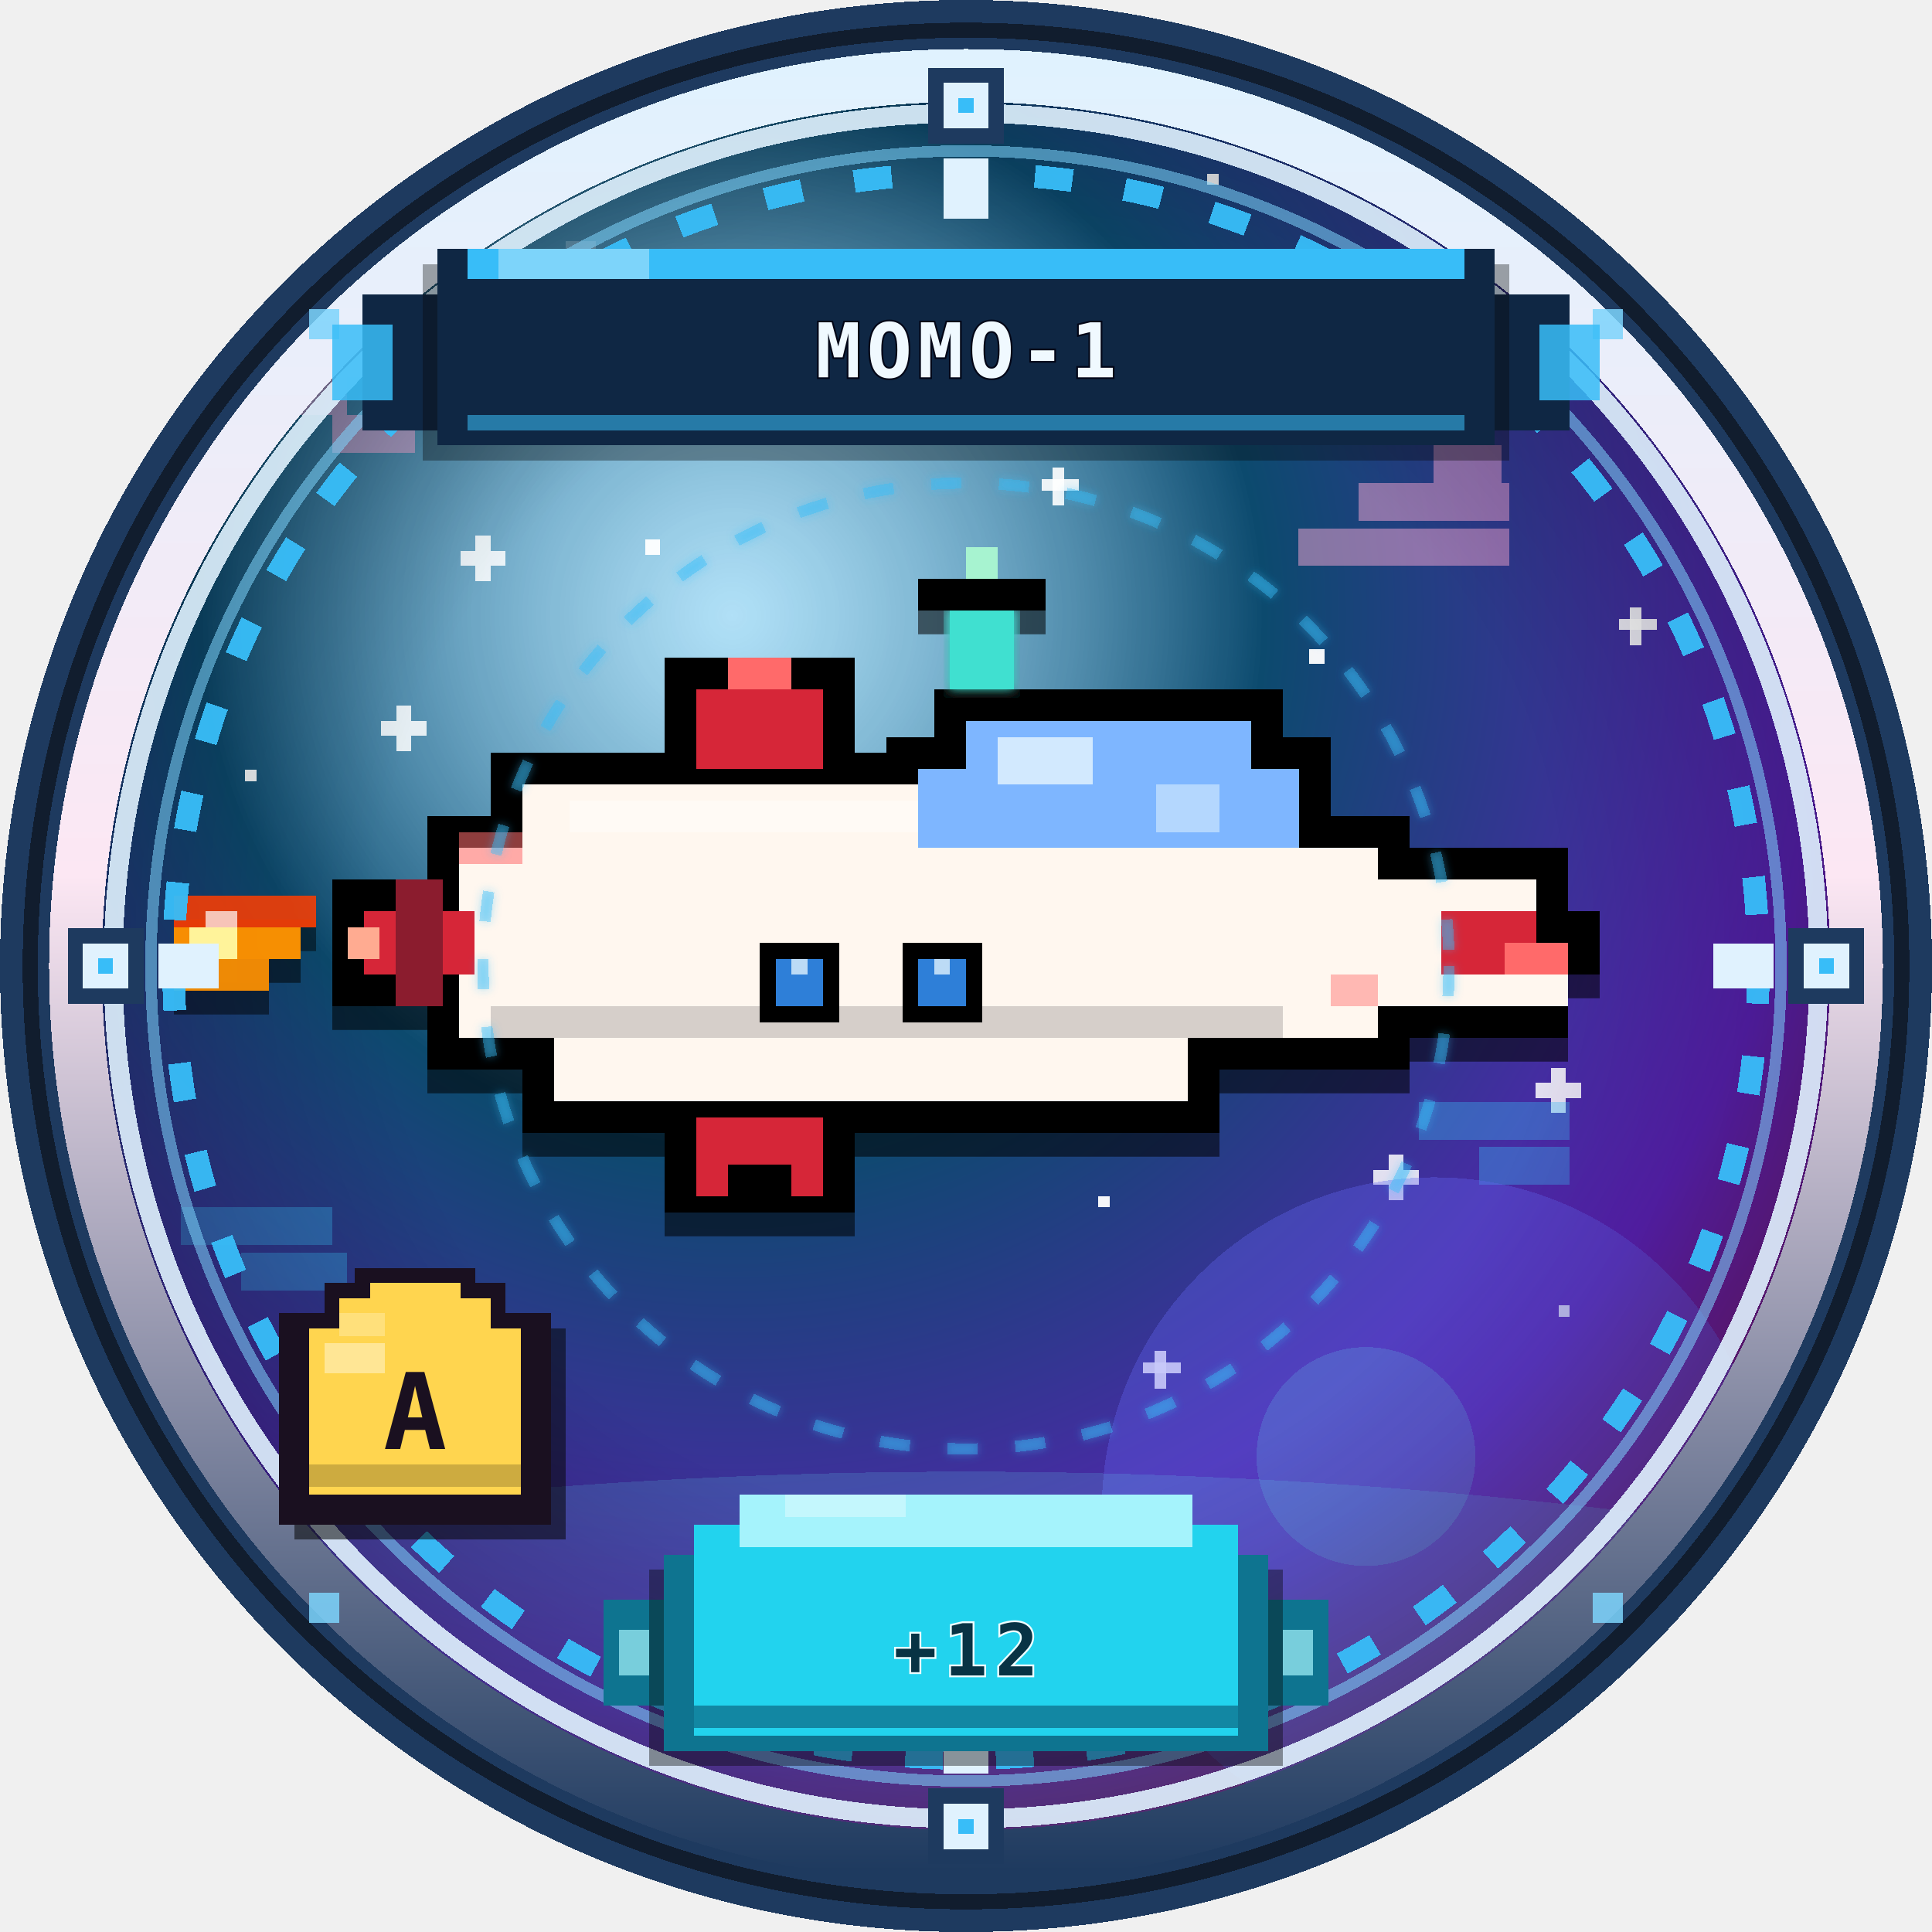
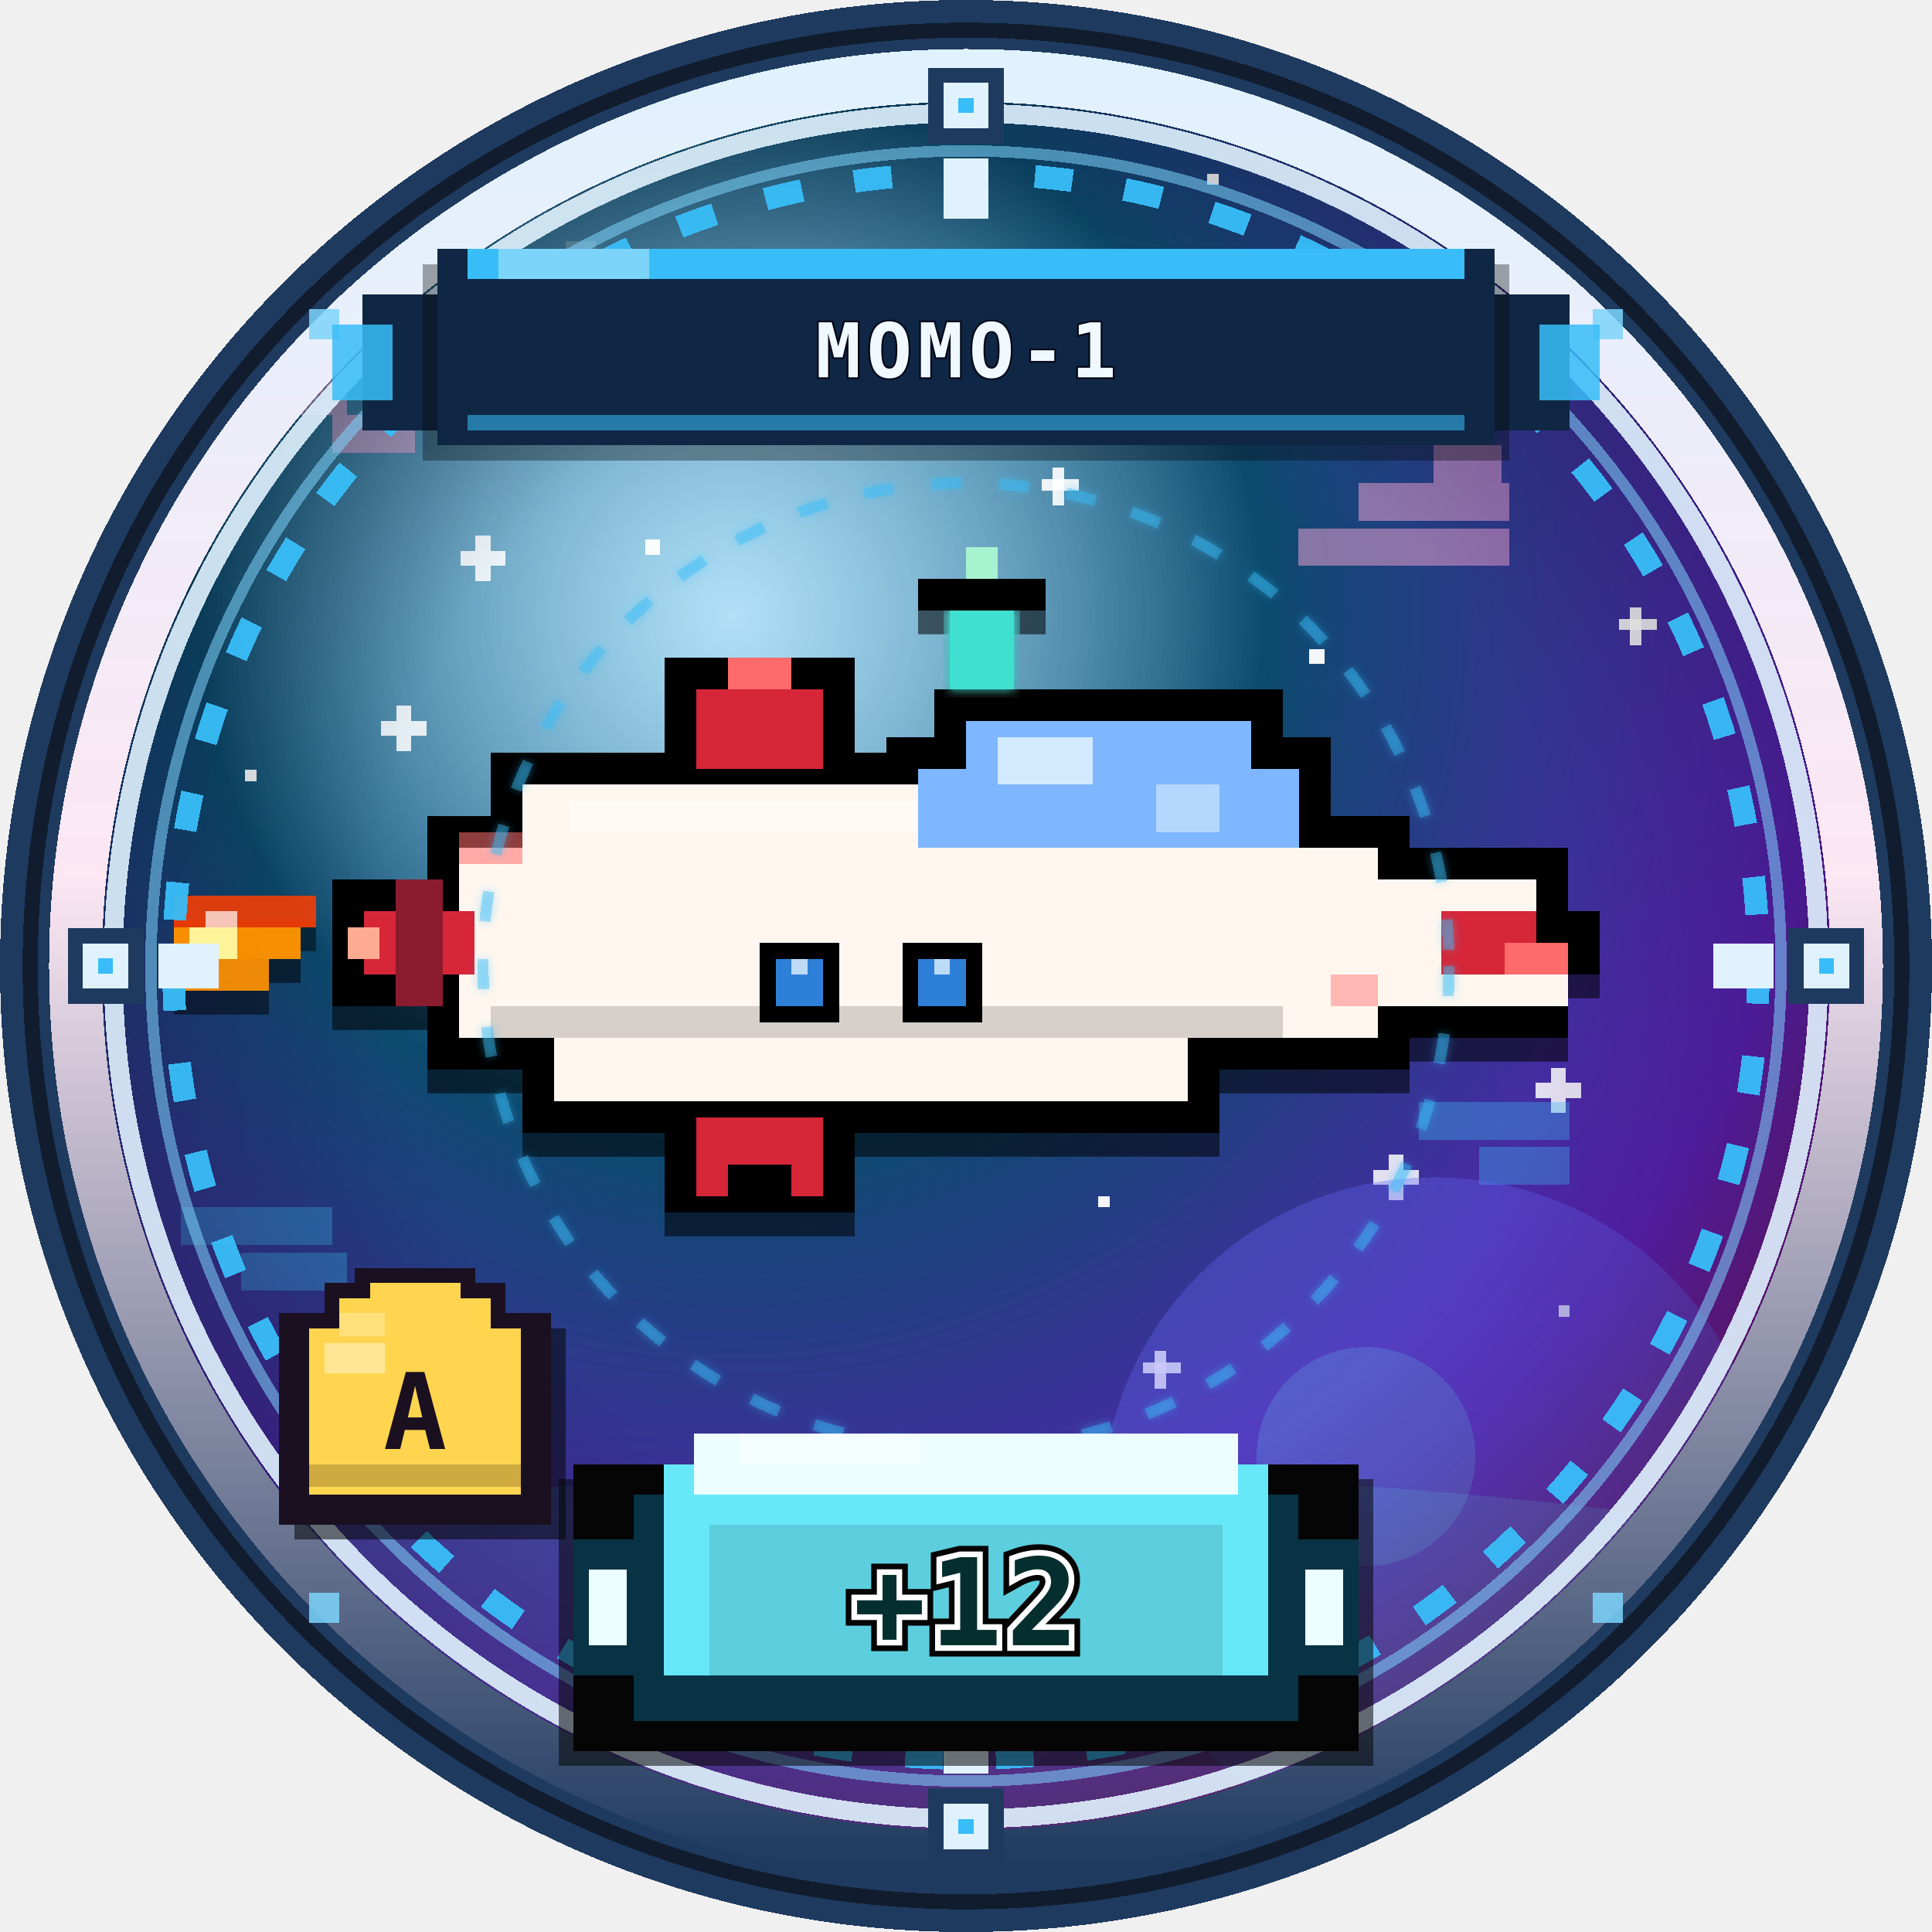
<svg xmlns="http://www.w3.org/2000/svg" viewBox="0 0 512 512" class="w-full h-full" shape-rendering="crispEdges">
  <defs>
    <radialGradient id="bg_badge_0" cx="38%" cy="32%" r="78%">
      <stop offset="0%" stop-color="#7dd3fc" stop-opacity="0.55" />
      <stop offset="35%" stop-color="#0c4a6e" />
      <stop offset="72%" stop-color="#5b21b6" />
      <stop offset="100%" stop-color="#9d174d" />
    </radialGradient>
    <linearGradient id="hull_badge_0" x1="0%" y1="0%" x2="100%" y2="0%">
      <stop offset="0%" stop-color="#e0e0e0" />
      <stop offset="50%" stop-color="#ffffff" />
      <stop offset="100%" stop-color="#d0d0d0" />
    </linearGradient>
    <linearGradient id="frame_badge_0" x1="0%" y1="0%" x2="100%" y2="100%">
      <stop offset="0%" stop-color="#e0f2fe" />
      <stop offset="50%" stop-color="#fce7f3" />
      <stop offset="100%" stop-color="#fef9c3" />
    </linearGradient>
    <linearGradient id="rim_badge_0" x1="0%" y1="0%" x2="0%" y2="100%">
      <stop offset="0%" stop-color="#e0f2fe" />
      <stop offset="45%" stop-color="#fce7f3" />
      <stop offset="100%" stop-color="#1e3a5f" />
    </linearGradient>
    <radialGradient id="vignette_badge_0" cx="50%" cy="48%" r="55%">
      <stop offset="55%" stop-color="#000000" stop-opacity="0" />
      <stop offset="100%" stop-color="#000000" stop-opacity="0.42" />
    </radialGradient>
    <filter id="shadow_badge_0" x="-50%" y="-50%" width="200%" height="200%">
      <feDropShadow dx="0" dy="6" stdDeviation="0" flood-color="#000" flood-opacity="0.55" />
    </filter>
    <filter id="glow_badge_0">
      <feGaussianBlur stdDeviation="1.2" result="blur" />
      <feComposite in="SourceGraphic" in2="blur" operator="over" />
    </filter>
    <filter id="text_glow_badge_0" x="-50%" y="-50%" width="200%" height="200%">
      <feGaussianBlur stdDeviation="2" result="blur" />
      <feMerge>
        <feMergeNode in="blur" />
        <feMergeNode in="SourceGraphic" />
      </feMerge>
    </filter>
    <clipPath id="clip_badge_0">
      <circle cx="256" cy="256" r="236" />
    </clipPath>
  </defs>
  <g clip-path="url(#clip_badge_0)">
    <rect width="512" height="512" fill="url(#bg_badge_0)" />
    <g fill="#ffffff" shape-rendering="crispEdges">
      <rect x="320" y="46" width="3" height="3" fill-opacity="0.95" />
      <rect x="368" y="306" width="4" height="4" fill-opacity="0.85" />
      <rect x="364" y="310" width="12" height="4" fill-opacity="0.85" />
      <rect x="368" y="314" width="4" height="4" fill-opacity="0.85" />
      <rect x="65" y="204" width="3" height="3" fill-opacity="0.95" />
      <rect x="258" y="46" width="4" height="4" fill-opacity="0.95" />
      <rect x="276" y="127" width="10" height="3" fill-opacity="0.9" />
      <rect x="279" y="124" width="3" height="10" fill-opacity="0.9" />
      <rect x="402" y="38" width="4" height="4" fill-opacity="0.85" />
      <rect x="398" y="42" width="12" height="4" fill-opacity="0.85" />
      <rect x="402" y="46" width="4" height="4" fill-opacity="0.85" />
      <rect x="347" y="172" width="4" height="4" fill-opacity="0.95" />
      <rect x="180" y="73" width="4" height="4" fill-opacity="0.95" />
      <rect x="303" y="361" width="10" height="3" fill-opacity="0.9" />
      <rect x="306" y="358" width="3" height="10" fill-opacity="0.9" />
      <rect x="272" y="425" width="4" height="4" fill-opacity="0.95" />
      <rect x="411" y="283" width="4" height="4" fill-opacity="0.85" />
      <rect x="407" y="287" width="12" height="4" fill-opacity="0.85" />
      <rect x="411" y="291" width="4" height="4" fill-opacity="0.85" />
      <rect x="291" y="317" width="3" height="3" fill-opacity="0.95" />
      <rect x="159" y="67" width="3" height="3" fill-opacity="0.95" />
      <rect x="153" y="290" width="3" height="3" fill-opacity="0.95" />
      <rect x="126" y="142" width="4" height="4" fill-opacity="0.85" />
      <rect x="122" y="146" width="12" height="4" fill-opacity="0.85" />
      <rect x="126" y="150" width="4" height="4" fill-opacity="0.85" />
      <rect x="324" y="279" width="4" height="4" fill-opacity="0.95" />
      <rect x="105" y="187" width="4" height="4" fill-opacity="0.85" />
      <rect x="101" y="191" width="12" height="4" fill-opacity="0.85" />
      <rect x="105" y="195" width="4" height="4" fill-opacity="0.85" />
      <rect x="320" y="261" width="10" height="3" fill-opacity="0.9" />
      <rect x="323" y="258" width="3" height="10" fill-opacity="0.9" />
      <rect x="413" y="346" width="3" height="3" fill-opacity="0.95" />
      <rect x="171" y="143" width="4" height="4" fill-opacity="0.95" />
      <rect x="429" y="164" width="10" height="3" fill-opacity="0.9" />
      <rect x="432" y="161" width="3" height="10" fill-opacity="0.9" />
    </g>
    <g opacity="0.5" shape-rendering="crispEdges">
      <g fill="#f9a8d4">
        <rect x="56" y="100" width="36" height="10" />
        <rect x="72" y="90" width="44" height="10" />
        <rect x="88" y="110" width="22" height="10" />
        <rect x="360" y="128" width="40" height="10" />
        <rect x="344" y="140" width="56" height="10" />
        <rect x="380" y="118" width="18" height="10" />
      </g>
      <g fill="#38bdf8" opacity="0.7">
        <rect x="48" y="320" width="40" height="10" />
        <rect x="64" y="332" width="28" height="10" />
        <rect x="376" y="292" width="40" height="10" />
        <rect x="392" y="304" width="24" height="10" />
      </g>
      <g fill="url(#frame_badge_0)" opacity="0.45">
        <rect x="150" y="64" width="8" height="8" />
        <rect x="348" y="84" width="8" height="8" />
        <rect x="120" y="250" width="8" height="8" />
        <rect x="300" y="230" width="8" height="8" />
        <rect x="200" y="300" width="6" height="6" />
      </g>
    </g>
    <circle cx="380" cy="400" r="88" fill="#6366f1" fill-opacity="0.35" />
    <circle cx="362" cy="386" r="29" fill="#67e8f9" fill-opacity="0.18" />
    <path d="M-40 420 Q256 360 552 420 V520 H-40 Z" fill="#67e8f9" fill-opacity="0.16" />
    <rect width="512" height="512" fill="url(#vignette_badge_0)" />
  </g>
  <g transform="translate(256, 252) scale(1.05)" filter="url(#shadow_badge_0)">
    <g transform="translate(20, -2)" shape-rendering="crispEdges">
      <rect x="-140" y="-48" width="200" height="16" fill="#050505" />
      <rect x="-156" y="-32" width="248" height="64" fill="#050505" />
      <rect x="-132" y="32" width="176" height="16" fill="#050505" />
      <rect x="92" y="-24" width="40" height="48" fill="#050505" />
      <rect x="124" y="-8" width="16" height="16" fill="#050505" />
      <rect x="-180" y="-16" width="28" height="32" fill="#050505" />
      <rect x="-96" y="-72" width="48" height="28" fill="#050505" />
      <rect x="-96" y="40" width="48" height="28" fill="#050505" />
      <rect x="-28" y="-64" width="88" height="20" fill="#050505" />
      <rect x="-40" y="-52" width="112" height="28" fill="#050505" />
      <rect x="-132" y="-40" width="184" height="16" fill="#fff7ef" />
      <rect x="-148" y="-24" width="232" height="48" fill="#fff7ef" />
      <rect x="-124" y="24" width="160" height="16" fill="#fff7ef" />
      <rect x="84" y="-16" width="40" height="32" fill="#fff7ef" />
      <rect x="116" y="0" width="16" height="16" fill="#fff7ef" />
      <rect x="-140" y="16" width="200" height="8" fill="#1a1a22" opacity="0.18" />
      <rect x="-120" y="-36" width="140" height="8" fill="#ffffff" opacity="0.35" />
      <rect x="-88" y="-64" width="32" height="20" fill="#d62839" />
      <rect x="-80" y="-72" width="16" height="8" fill="#ff6b6b" />
      <rect x="-88" y="44" width="32" height="20" fill="#d62839" />
      <rect x="-80" y="56" width="16" height="8" fill="#050505" />
      <rect x="100" y="-8" width="24" height="16" fill="#d62839" />
      <rect x="116" y="0" width="16" height="8" fill="#ff6b6b" />
      <rect x="-172" y="-8" width="28" height="16" fill="#d62839" />
      <rect x="-164" y="-16" width="12" height="32" fill="#8b1e2d" />
      <rect x="-176" y="-4" width="8" height="8" fill="#ffab91" />
      <rect x="-20" y="-56" width="72" height="16" fill="#7eb6ff" />
      <rect x="-32" y="-44" width="96" height="20" fill="#7eb6ff" />
      <rect x="-12" y="-52" width="24" height="12" fill="#e0f2fe" opacity="0.85" />
      <rect x="28" y="-40" width="16" height="12" fill="#e0f2fe" opacity="0.55" />
      <rect x="-72" y="0" width="20" height="20" fill="#050505" />
      <rect x="-68" y="4" width="12" height="12" fill="#2f7fd8" />
      <rect x="-64" y="4" width="4" height="4" fill="#e0f2fe" opacity="0.8" />
      <rect x="-36" y="0" width="20" height="20" fill="#050505" />
      <rect x="-32" y="4" width="12" height="12" fill="#2f7fd8" />
      <rect x="-28" y="4" width="4" height="4" fill="#e0f2fe" opacity="0.8" />
      <rect x="-148" y="-28" width="16" height="8" fill="#ff6b6b" opacity="0.55" />
      <rect x="72" y="8" width="12" height="8" fill="#ff6b6b" opacity="0.45" />
      <rect x="-220" y="-12" width="36" height="8" fill="#ff3d00" opacity="0.85" />
      <rect x="-220" y="-4" width="32" height="8" fill="#ff9100" opacity="0.95" />
      <rect x="-220" y="4" width="24" height="8" fill="#ff9100" opacity="0.9" />
      <rect x="-216" y="-4" width="12" height="8" fill="#fff59d" opacity="0.98" />
      <rect x="-212" y="-8" width="8" height="4" fill="#ffffff" opacity="0.7" />
      <rect x="-24" y="-84" width="16" height="20" fill="#40e0d0" filter="url(#glow_badge_0)" />
      <rect x="-32" y="-92" width="32" height="8" fill="#050505" />
      <rect x="-20" y="-100" width="8" height="8" fill="#a7f3d0" />
    </g>
  </g>
  <g filter="url(#glow_badge_0)" id="upgrade_badge_0">
    <circle cx="256" cy="256" r="128" fill="none" stroke="#38bdf8" stroke-width="3" opacity="0.4" stroke-dasharray="8 10" />
  </g>
  <g shape-rendering="crispEdges" id="frame_badge_0_chrome">
    <circle cx="256" cy="256" r="248" fill="none" stroke="#1e3a5f" stroke-width="16" />
    <circle cx="256" cy="256" r="248" fill="none" stroke="#050505" stroke-width="4" opacity="0.55" />
    <circle cx="256" cy="256" r="236" fill="none" stroke="url(#rim_badge_0)" stroke-width="14" />
    <circle cx="256" cy="256" r="226" fill="none" stroke="#e0f2fe" stroke-width="5" opacity="0.9" />
    <circle cx="256" cy="256" r="216" fill="none" stroke="#7dd3fc" stroke-width="3" opacity="0.55" />
    <circle cx="256" cy="256" r="210" fill="none" stroke="#38bdf8" stroke-width="6" stroke-dasharray="10 14" opacity="0.95" />
    <rect x="250" y="42" width="12" height="16" fill="#e0f2fe" />
    <rect x="250" y="454" width="12" height="16" fill="#e0f2fe" />
    <rect x="42" y="250" width="16" height="12" fill="#e0f2fe" />
    <rect x="454" y="250" width="16" height="12" fill="#e0f2fe" />
    <rect x="246" y="18" width="20" height="20" fill="#1e3a5f" />
    <rect x="250" y="22" width="12" height="12" fill="#e0f2fe" />
    <rect x="254" y="26" width="4" height="4" fill="#38bdf8" />
    <rect x="474" y="246" width="20" height="20" fill="#1e3a5f" />
    <rect x="478" y="250" width="12" height="12" fill="#e0f2fe" />
    <rect x="482" y="254" width="4" height="4" fill="#38bdf8" />
    <rect x="246" y="474" width="20" height="20" fill="#1e3a5f" />
    <rect x="250" y="478" width="12" height="12" fill="#e0f2fe" />
    <rect x="254" y="482" width="4" height="4" fill="#38bdf8" />
    <rect x="18" y="246" width="20" height="20" fill="#1e3a5f" />
    <rect x="22" y="250" width="12" height="12" fill="#e0f2fe" />
    <rect x="26" y="254" width="4" height="4" fill="#38bdf8" />
    <rect x="82" y="82" width="8" height="8" fill="#7dd3fc" opacity="0.85" />
    <rect x="422" y="82" width="8" height="8" fill="#7dd3fc" opacity="0.85" />
    <rect x="82" y="422" width="8" height="8" fill="#7dd3fc" opacity="0.85" />
    <rect x="422" y="422" width="8" height="8" fill="#7dd3fc" opacity="0.85" />
  </g>
  <g shape-rendering="crispEdges" id="name_badge_0">
    <rect x="96" y="78" width="20" height="36" fill="#0f2744" />
    <rect x="396" y="78" width="20" height="36" fill="#0f2744" />
    <rect x="88" y="86" width="16" height="20" fill="#38bdf8" opacity="0.85" />
    <rect x="408" y="86" width="16" height="20" fill="#38bdf8" opacity="0.85" />
    <rect x="112" y="70" width="288" height="52" fill="#050505" opacity="0.35" />
    <rect x="116" y="66" width="280" height="52" fill="#0f2744" />
    <rect x="124" y="74" width="264" height="36" fill="#0f2744" />
    <rect x="124" y="66" width="264" height="8" fill="#38bdf8" />
    <rect x="132" y="66" width="40" height="8" fill="#ffffff" opacity="0.35" />
    <rect x="124" y="110" width="264" height="4" fill="#38bdf8" opacity="0.55" />
    <text x="256" y="100" font-family="Galmuri11, monospace" font-size="20" font-weight="bold" fill="#f0f9ff" stroke="#020617" stroke-width="0.9" paint-order="stroke" text-anchor="middle" letter-spacing="1.5">MOMO-1</text>
  </g>
  <g shape-rendering="crispEdges" id="grade_badge_0">
    <rect x="78" y="352" width="72" height="56" fill="#050505" opacity="0.55" />
    <rect x="74" y="348" width="72" height="56" fill="#1a1020" />
    <rect x="86" y="340" width="48" height="12" fill="#1a1020" />
    <rect x="94" y="336" width="32" height="8" fill="#1a1020" />
    <rect x="82" y="352" width="56" height="44" fill="#ffd54f" />
    <rect x="90" y="344" width="40" height="12" fill="#ffd54f" />
    <rect x="98" y="340" width="24" height="8" fill="#ffd54f" />
    <rect x="86" y="356" width="16" height="8" fill="#ffffff" opacity="0.4" />
    <rect x="90" y="348" width="12" height="6" fill="#ffffff" opacity="0.25" />
    <rect x="82" y="388" width="56" height="6" fill="#050505" opacity="0.2" />
    <text x="110" y="384" font-family="Galmuri11, monospace" font-size="28" font-weight="bold" fill="#1a1020" text-anchor="middle">A</text>
  </g>
  <g shape-rendering="crispEdges" id="enhance_badge_0">
-     <rect x="160" y="424" width="16" height="28" fill="#0e7490" />
-     <rect x="336" y="424" width="16" height="28" fill="#0e7490" />
-     <rect x="164" y="432" width="8" height="12" fill="#a5f3fc" opacity="0.7" />
-     <rect x="340" y="432" width="8" height="12" fill="#a5f3fc" opacity="0.7" />
-     <rect x="172" y="416" width="168" height="52" fill="#050505" opacity="0.4" />
-     <rect x="176" y="412" width="160" height="52" fill="#0e7490" />
-     <rect x="184" y="404" width="144" height="56" fill="#22d3ee" />
-     <rect x="196" y="396" width="120" height="14" fill="#a5f3fc" />
-     <rect x="208" y="396" width="32" height="6" fill="#ffffff" opacity="0.35" />
-     <rect x="184" y="452" width="144" height="6" fill="#0e7490" opacity="0.8" />
-     <text x="256" y="444" font-family="Galmuri11, monospace" font-size="19" font-weight="bold" fill="#083344" stroke="#ecfeff" stroke-width="1" paint-order="stroke" text-anchor="middle" letter-spacing="2">+12</text>
+     <rect x="148" y="392" width="216" height="76" fill="#050505" opacity="0.55" />
+     <rect x="152" y="388" width="208" height="76" fill="#050505" />
+     <rect x="152" y="408" width="18" height="36" fill="#083344" />
+     <rect x="342" y="408" width="18" height="36" fill="#083344" />
+     <rect x="156" y="416" width="10" height="20" fill="#ecfeff" />
+     <rect x="346" y="416" width="10" height="20" fill="#ecfeff" />
+     <rect x="168" y="396" width="176" height="60" fill="#083344" />
+     <rect x="176" y="388" width="160" height="64" fill="#67e8f9" />
+     <rect x="184" y="380" width="144" height="16" fill="#ecfeff" />
+     <rect x="196" y="380" width="48" height="8" fill="#ffffff" opacity="0.55" />
+     <rect x="188" y="404" width="136" height="40" fill="#050505" opacity="0.12" />
+     <rect x="176" y="444" width="160" height="8" fill="#083344" />
+     <text x="256" y="436" font-family="Galmuri11, monospace" font-size="32" font-weight="bold" fill="none" stroke="#050505" stroke-width="6" paint-order="stroke" text-anchor="middle" letter-spacing="1">+12</text>
+     <text x="256" y="436" font-family="Galmuri11, monospace" font-size="32" font-weight="bold" fill="#042f2e" stroke="#ffffff" stroke-width="3" paint-order="stroke" text-anchor="middle" letter-spacing="1">+12</text>
  </g>
</svg>
